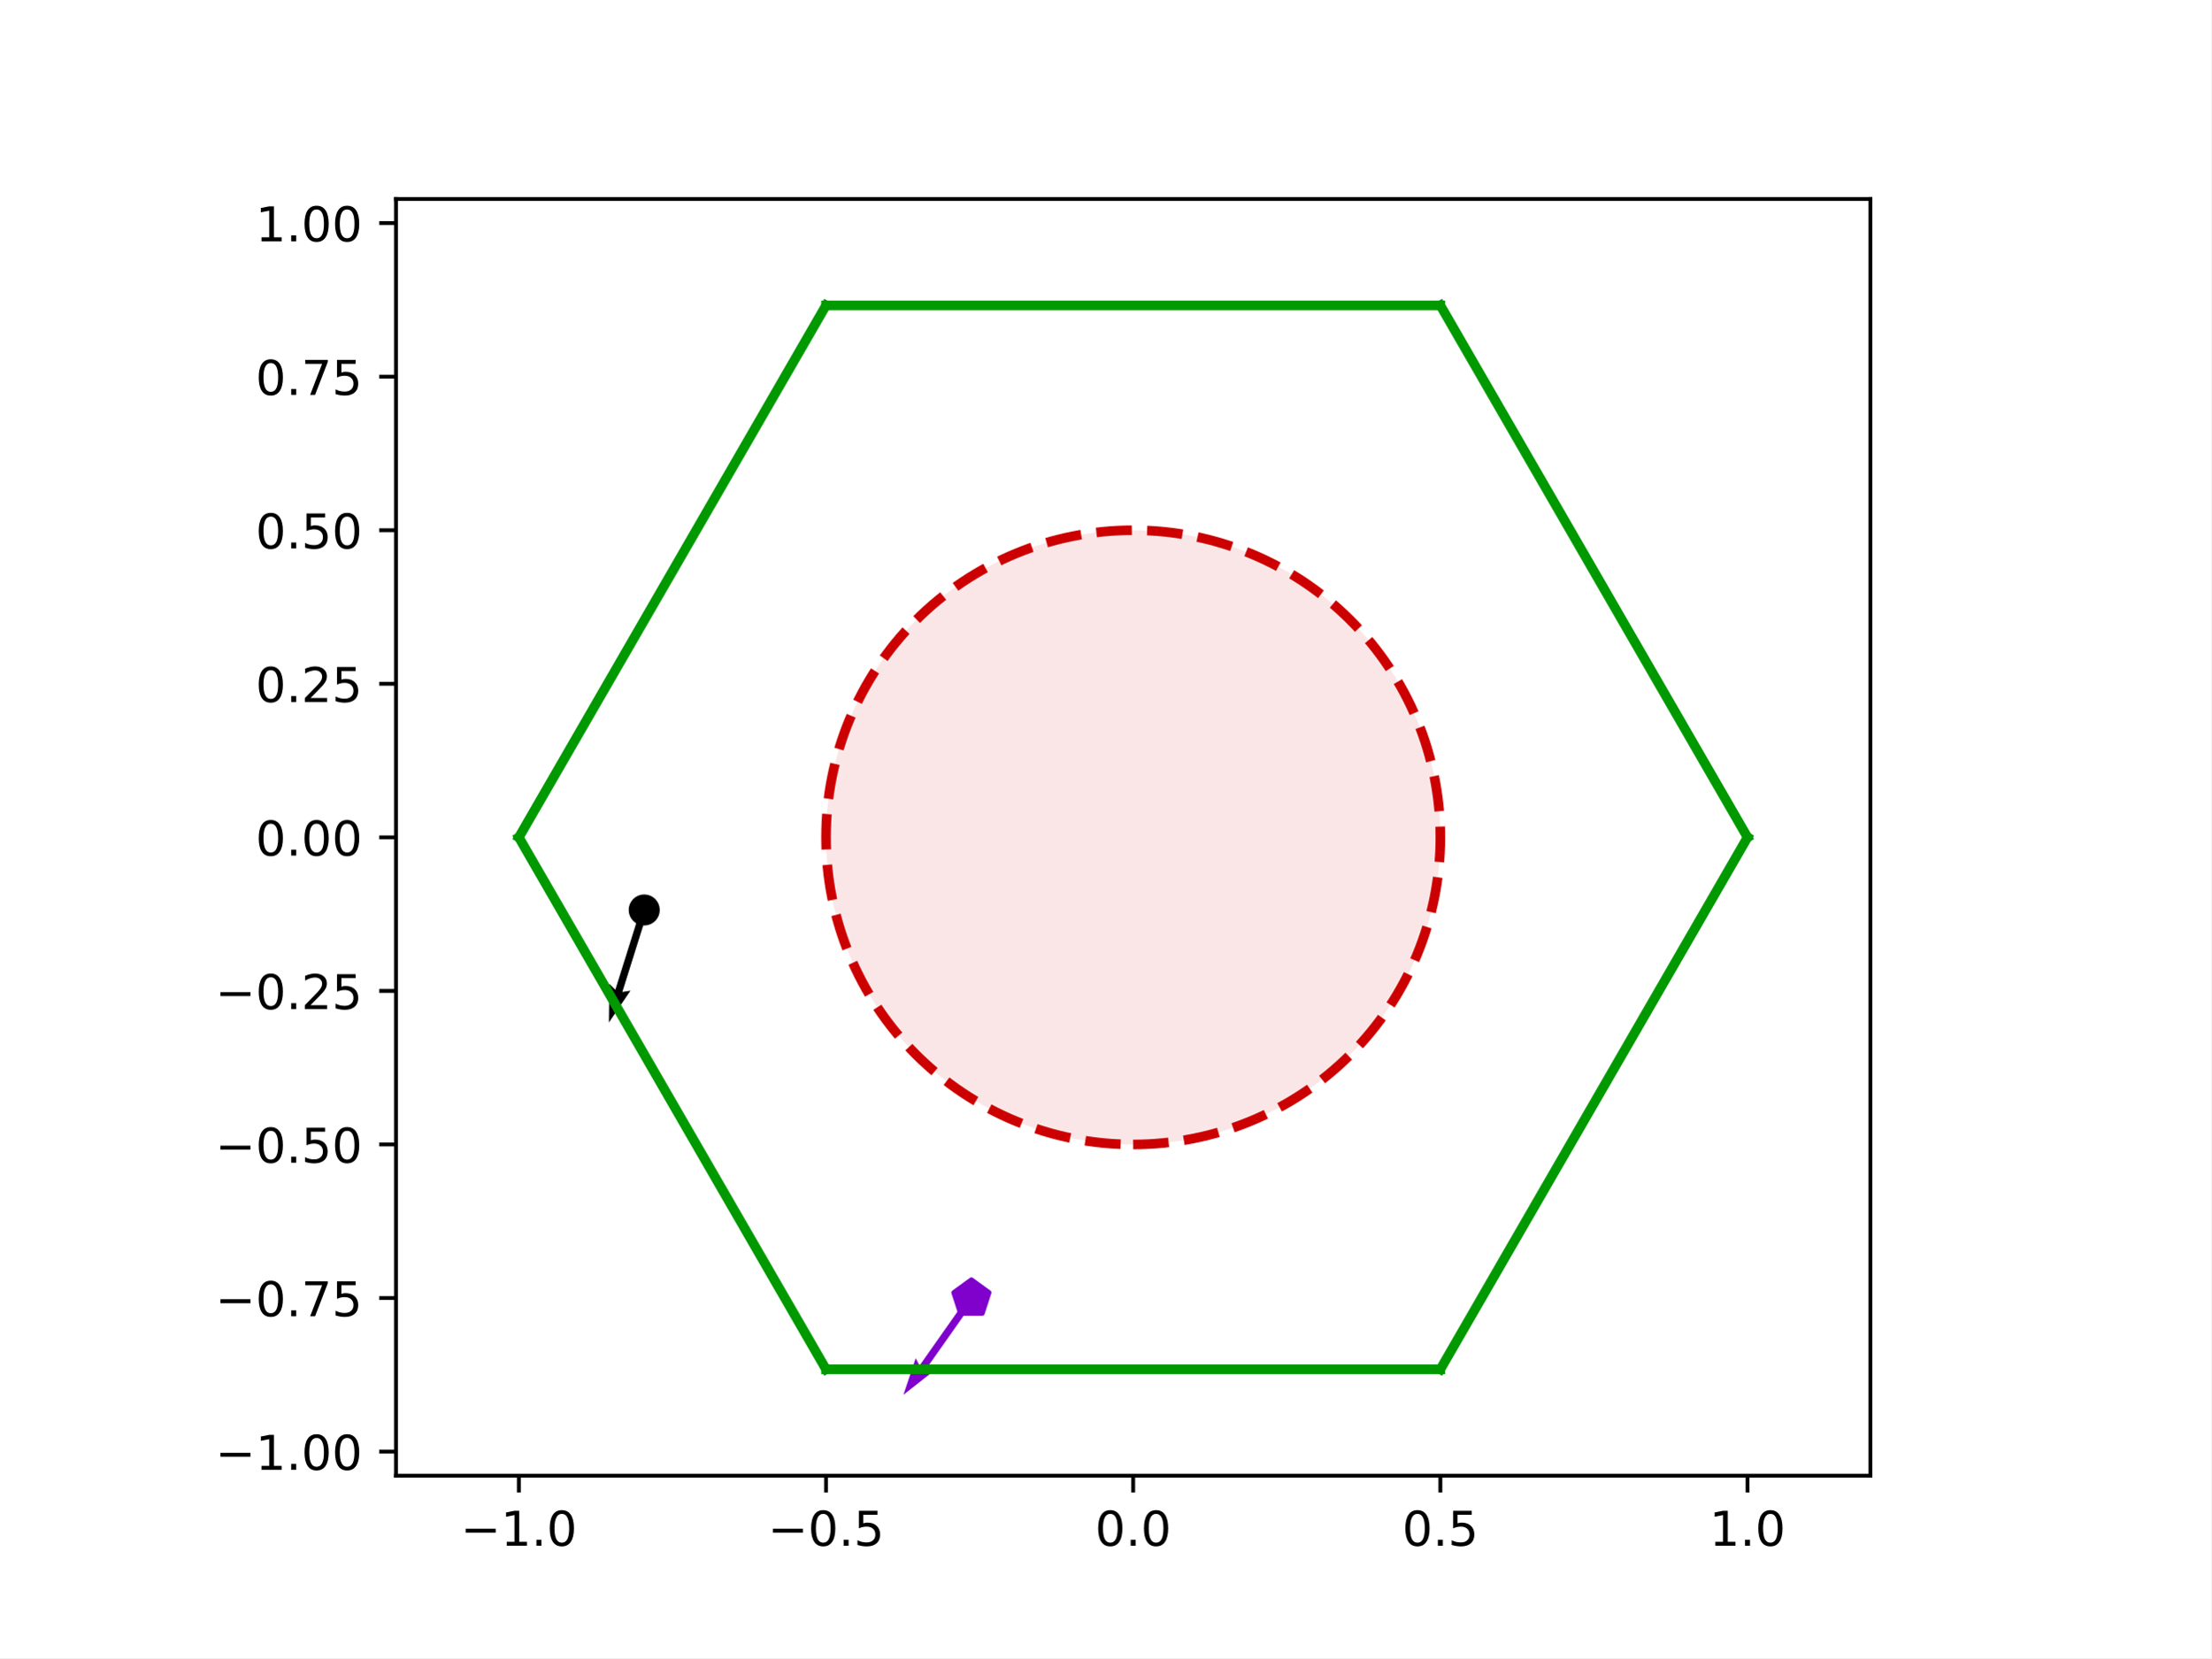
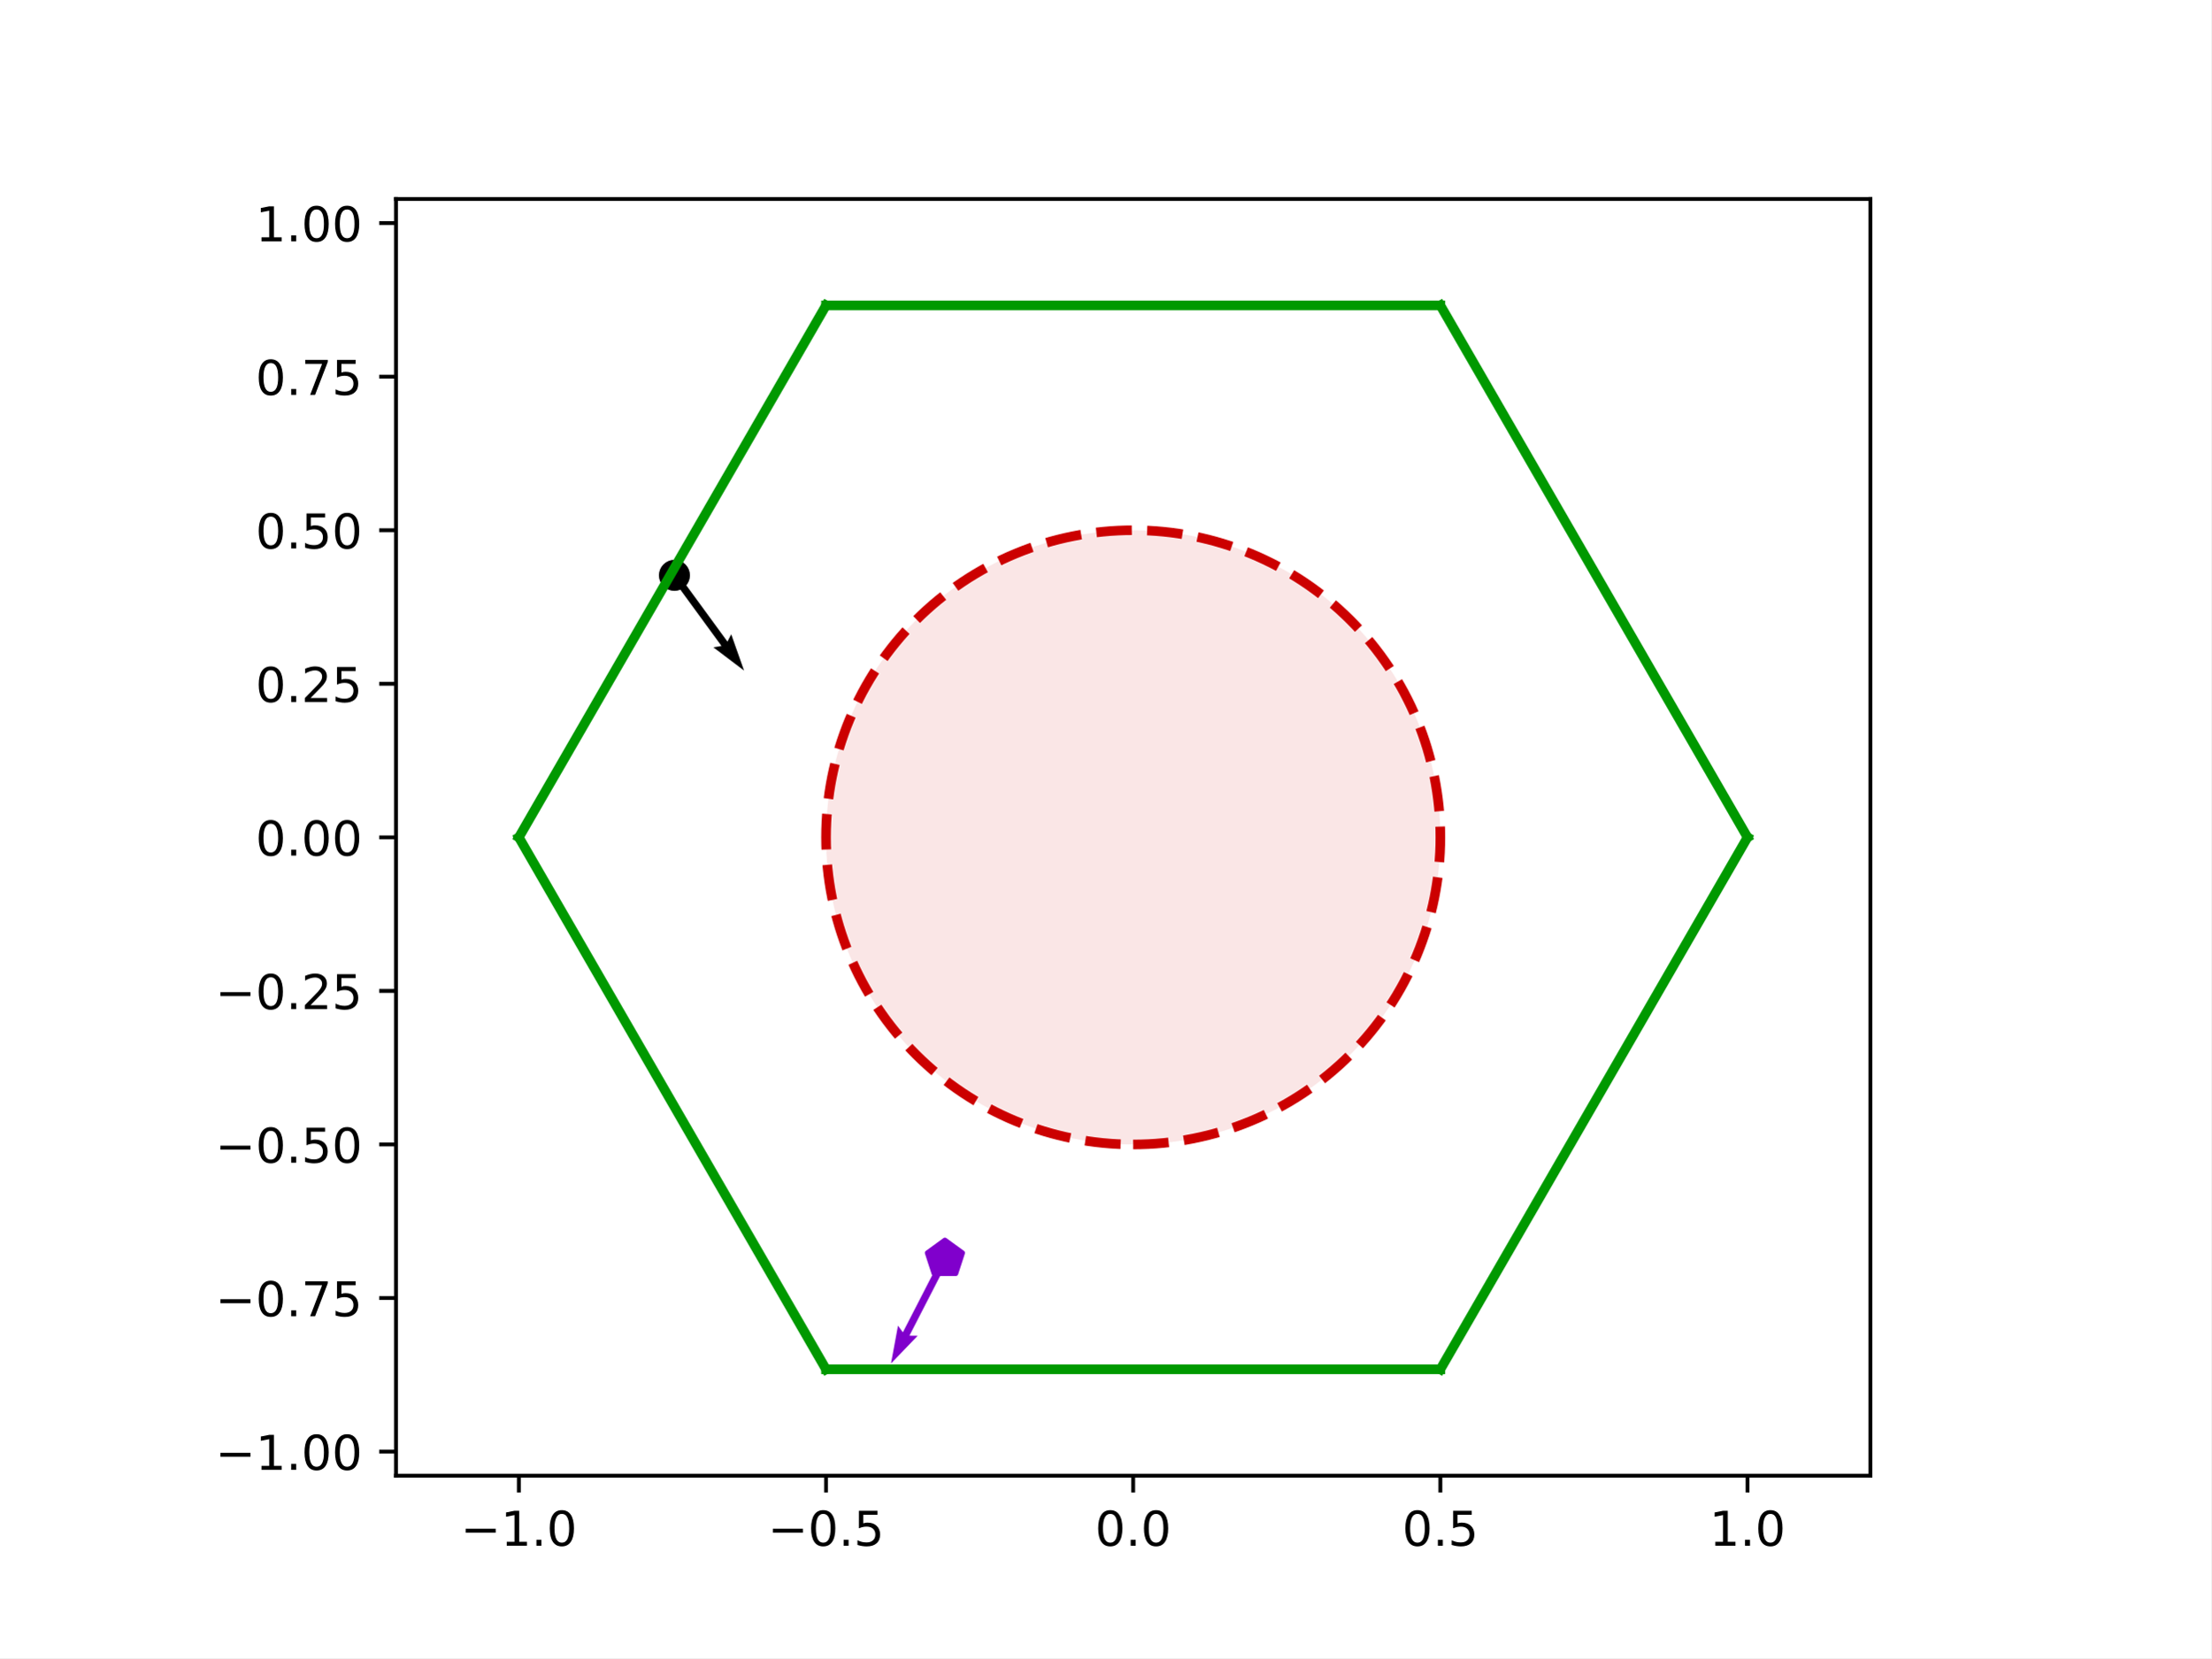
<svg xmlns="http://www.w3.org/2000/svg" xmlns:xlink="http://www.w3.org/1999/xlink" height="345.6pt" version="1.1" viewBox="0 0 460.8 345.6" width="460.8pt">
  <defs>
    <style type="text/css">
*{stroke-linecap:butt;stroke-linejoin:round;}
  </style>
  </defs>
  <g id="figure_1">
    <g id="patch_1">
      <path d="M 0 345.6  L 460.8 345.6  L 460.8 0  L 0 0  z " style="fill:#ffffff;" />
    </g>
    <g id="axes_1">
      <g id="patch_2">
        <path d="M 82.52 307.584  L 389.8 307.584  L 389.8 41.472  L 82.52 41.472  z " style="fill:#ffffff;" />
      </g>
      <g id="PathCollection_1">
        <defs>
-           <path d="M 0 2.739  C 0.726 2.739 1.423 2.45 1.936 1.936  C 2.45 1.423 2.739 0.726 2.739 0  C 2.739 -0.726 2.45 -1.423 1.936 -1.936  C 1.423 -2.45 0.726 -2.739 0 -2.739  C -0.726 -2.739 -1.423 -2.45 -1.936 -1.936  C -2.45 -1.423 -2.739 -0.726 -2.739 0  C -2.739 0.726 -2.45 1.423 -1.936 1.936  C -1.423 2.45 -0.726 2.739 0 2.739  z " id="m2e12f38a99" style="stroke:#000000;" />
+           <path d="M 0 2.739  C 0.726 2.739 1.423 2.45 1.936 1.936  C 2.45 1.423 2.739 0.726 2.739 0  C 2.739 -0.726 2.45 -1.423 1.936 -1.936  C 1.423 -2.45 0.726 -2.739 0 -2.739  C -0.726 -2.739 -1.423 -2.45 -1.936 -1.936  C -2.45 -1.423 -2.739 -0.726 -2.739 0  C -2.739 0.726 -2.45 1.423 -1.936 1.936  C -1.423 2.45 -0.726 2.739 0 2.739  z " id="m27a794f623" style="stroke:#000000;" />
        </defs>
-         <g clip-path="url(#p66f85e1ceb)">
-           <use style="stroke:#000000;" x="134.254" xlink:href="#m2e12f38a99" y="189.667" />
+         <g clip-path="url(#p1b6551700c)">
+           <use style="stroke:#000000;" x="140.552" xlink:href="#m27a794f623" y="119.917" />
        </g>
      </g>
      <g id="Quiver_1">
-         <path clip-path="url(#p66f85e1ceb)" d="M 134.987 189.897  L 129.696 206.755  L 131.392 206.482  L 126.892 213.121  L 126.994 205.102  L 128.23 206.295  L 133.521 189.437  L 134.987 189.897  " />
+         <path clip-path="url(#p1b6551700c)" d="M 141.172 119.463  L 151.598 133.728  L 152.385 132.201  L 155.057 139.763  L 148.663 134.921  L 150.357 134.635  L 139.932 120.37  L 141.172 119.463  " />
      </g>
      <g id="PathCollection_2">
        <defs>
-           <path d="M 0 -3.873  L -3.683 -1.197  L -2.276 3.133  L 2.276 3.133  L 3.683 -1.197  z " id="m6034bbb8e8" style="stroke:#8000cc;" />
+           <path d="M 0 -3.873  L -3.683 -1.197  L -2.276 3.133  L 2.276 3.133  L 3.683 -1.197  z " id="m21caa69a2a" style="stroke:#8000cc;" />
        </defs>
-         <g clip-path="url(#p66f85e1ceb)">
-           <use style="fill:#8000cc;stroke:#8000cc;" x="202.438" xlink:href="#m6034bbb8e8" y="270.614" />
+         <g clip-path="url(#p1b6551700c)">
+           <use style="fill:#8000cc;stroke:#8000cc;" x="196.92" xlink:href="#m21caa69a2a" y="262.334" />
        </g>
      </g>
      <g id="Quiver_2">
-         <path clip-path="url(#p66f85e1ceb)" d="M 203.066 271.056  L 192.892 285.501  L 194.59 285.758  L 188.283 290.711  L 190.822 283.104  L 191.636 284.617  L 201.81 270.172  L 203.066 271.056  " style="fill:#8000cc;" />
+         <path clip-path="url(#p1b6551700c)" d="M 197.604 262.686  L 189.525 278.399  L 191.243 278.419  L 185.681 284.197  L 187.144 276.311  L 188.159 277.697  L 196.237 261.983  L 197.604 262.686  " style="fill:#8000cc;" />
      </g>
      <g id="patch_3">
-         <path clip-path="url(#p66f85e1ceb)" d="M 236.16 238.545  C 253.137 238.545 269.422 231.799 281.427 219.795  C 293.431 207.79 300.177 191.505 300.177 174.528  C 300.177 157.551 293.431 141.266 281.427 129.261  C 269.422 117.257 253.137 110.511 236.16 110.511  C 219.183 110.511 202.898 117.257 190.893 129.261  C 178.889 141.266 172.143 157.551 172.143 174.528  C 172.143 191.505 178.889 207.79 190.893 219.795  C 202.898 231.799 219.183 238.545 236.16 238.545  z " style="fill:#cc0000;fill-opacity:0.1;stroke:#cc0000;stroke-dasharray:7.4,3.2;stroke-dashoffset:0;stroke-linejoin:miter;stroke-width:2;" />
+         <path clip-path="url(#p1b6551700c)" d="M 236.16 238.545  C 253.137 238.545 269.422 231.799 281.427 219.795  C 293.431 207.79 300.177 191.505 300.177 174.528  C 300.177 157.551 293.431 141.266 281.427 129.261  C 269.422 117.257 253.137 110.511 236.16 110.511  C 219.183 110.511 202.898 117.257 190.893 129.261  C 178.889 141.266 172.143 157.551 172.143 174.528  C 172.143 191.505 178.889 207.79 190.893 219.795  C 202.898 231.799 219.183 238.545 236.16 238.545  z " style="fill:#cc0000;fill-opacity:0.1;stroke:#cc0000;stroke-dasharray:7.4,3.2;stroke-dashoffset:0;stroke-linejoin:miter;stroke-width:2;" />
      </g>
      <g id="matplotlib.axis_1">
        <g id="xtick_1">
          <g id="line2d_1">
            <defs>
-               <path d="M 0 0  L 0 3.5  " id="m512d0960d0" style="stroke:#000000;stroke-width:0.8;" />
-             </defs>
-             <g>
-               <use style="stroke:#000000;stroke-width:0.8;" x="108.127" xlink:href="#m512d0960d0" y="307.584" />
+               <path d="M 0 0  L 0 3.5  " id="m4a8ca436a1" style="stroke:#000000;stroke-width:0.8;" />
+             </defs>
+             <g>
+               <use style="stroke:#000000;stroke-width:0.8;" x="108.127" xlink:href="#m4a8ca436a1" y="307.584" />
            </g>
          </g>
          <g id="text_1">
            <defs>
              <path d="M 10.594 35.5  L 73.188 35.5  L 73.188 27.203  L 10.594 27.203  z " id="DejaVuSans-2212" />
              <path d="M 12.406 8.297  L 28.516 8.297  L 28.516 63.922  L 10.984 60.406  L 10.984 69.391  L 28.422 72.906  L 38.281 72.906  L 38.281 8.297  L 54.391 8.297  L 54.391 0  L 12.406 0  z " id="DejaVuSans-31" />
              <path d="M 10.688 12.406  L 21 12.406  L 21 0  L 10.688 0  z " id="DejaVuSans-2e" />
              <path d="M 31.781 66.406  Q 24.172 66.406 20.328 58.906  Q 16.5 51.422 16.5 36.375  Q 16.5 21.391 20.328 13.891  Q 24.172 6.391 31.781 6.391  Q 39.453 6.391 43.281 13.891  Q 47.125 21.391 47.125 36.375  Q 47.125 51.422 43.281 58.906  Q 39.453 66.406 31.781 66.406  z M 31.781 74.219  Q 44.047 74.219 50.516 64.516  Q 56.984 54.828 56.984 36.375  Q 56.984 17.969 50.516 8.266  Q 44.047 -1.422 31.781 -1.422  Q 19.531 -1.422 13.062 8.266  Q 6.594 17.969 6.594 36.375  Q 6.594 54.828 13.062 64.516  Q 19.531 74.219 31.781 74.219  z " id="DejaVuSans-30" />
            </defs>
            <g transform="translate(95.9854 322.1824)scale(0.1 -0.1)">
              <use xlink:href="#DejaVuSans-2212" />
              <use x="83.789" xlink:href="#DejaVuSans-31" />
              <use x="147.412" xlink:href="#DejaVuSans-2e" />
              <use x="179.199" xlink:href="#DejaVuSans-30" />
            </g>
          </g>
        </g>
        <g id="xtick_2">
          <g id="line2d_2">
            <g>
-               <use style="stroke:#000000;stroke-width:0.8;" x="172.143" xlink:href="#m512d0960d0" y="307.584" />
+               <use style="stroke:#000000;stroke-width:0.8;" x="172.143" xlink:href="#m4a8ca436a1" y="307.584" />
            </g>
          </g>
          <g id="text_2">
            <defs>
              <path d="M 10.797 72.906  L 49.516 72.906  L 49.516 64.594  L 19.828 64.594  L 19.828 46.734  Q 21.969 47.469 24.109 47.828  Q 26.266 48.188 28.422 48.188  Q 40.625 48.188 47.75 41.5  Q 54.891 34.812 54.891 23.391  Q 54.891 11.625 47.562 5.094  Q 40.234 -1.422 26.906 -1.422  Q 22.312 -1.422 17.547 -0.641  Q 12.797 0.141 7.719 1.703  L 7.719 11.625  Q 12.109 9.234 16.797 8.062  Q 21.484 6.891 26.703 6.891  Q 35.156 6.891 40.078 11.328  Q 45.016 15.766 45.016 23.391  Q 45.016 31 40.078 35.438  Q 35.156 39.891 26.703 39.891  Q 22.75 39.891 18.812 39.016  Q 14.891 38.141 10.797 36.281  z " id="DejaVuSans-35" />
            </defs>
            <g transform="translate(160.002 322.1824)scale(0.1 -0.1)">
              <use xlink:href="#DejaVuSans-2212" />
              <use x="83.789" xlink:href="#DejaVuSans-30" />
              <use x="147.412" xlink:href="#DejaVuSans-2e" />
              <use x="179.199" xlink:href="#DejaVuSans-35" />
            </g>
          </g>
        </g>
        <g id="xtick_3">
          <g id="line2d_3">
            <g>
-               <use style="stroke:#000000;stroke-width:0.8;" x="236.16" xlink:href="#m512d0960d0" y="307.584" />
+               <use style="stroke:#000000;stroke-width:0.8;" x="236.16" xlink:href="#m4a8ca436a1" y="307.584" />
            </g>
          </g>
          <g id="text_3">
            <g transform="translate(228.2084 322.1824)scale(0.1 -0.1)">
              <use xlink:href="#DejaVuSans-30" />
              <use x="63.623" xlink:href="#DejaVuSans-2e" />
              <use x="95.41" xlink:href="#DejaVuSans-30" />
            </g>
          </g>
        </g>
        <g id="xtick_4">
          <g id="line2d_4">
            <g>
-               <use style="stroke:#000000;stroke-width:0.8;" x="300.177" xlink:href="#m512d0960d0" y="307.584" />
+               <use style="stroke:#000000;stroke-width:0.8;" x="300.177" xlink:href="#m4a8ca436a1" y="307.584" />
            </g>
          </g>
          <g id="text_4">
            <g transform="translate(292.225 322.1824)scale(0.1 -0.1)">
              <use xlink:href="#DejaVuSans-30" />
              <use x="63.623" xlink:href="#DejaVuSans-2e" />
              <use x="95.41" xlink:href="#DejaVuSans-35" />
            </g>
          </g>
        </g>
        <g id="xtick_5">
          <g id="line2d_5">
            <g>
-               <use style="stroke:#000000;stroke-width:0.8;" x="364.193" xlink:href="#m512d0960d0" y="307.584" />
+               <use style="stroke:#000000;stroke-width:0.8;" x="364.193" xlink:href="#m4a8ca436a1" y="307.584" />
            </g>
          </g>
          <g id="text_5">
            <g transform="translate(356.2416 322.1824)scale(0.1 -0.1)">
              <use xlink:href="#DejaVuSans-31" />
              <use x="63.623" xlink:href="#DejaVuSans-2e" />
              <use x="95.41" xlink:href="#DejaVuSans-30" />
            </g>
          </g>
        </g>
      </g>
      <g id="matplotlib.axis_2">
        <g id="ytick_1">
          <g id="line2d_6">
            <defs>
-               <path d="M 0 0  L -3.5 0  " id="m6f294158bf" style="stroke:#000000;stroke-width:0.8;" />
-             </defs>
-             <g>
-               <use style="stroke:#000000;stroke-width:0.8;" x="82.52" xlink:href="#m6f294158bf" y="302.561" />
+               <path d="M 0 0  L -3.5 0  " id="mb818ab207f" style="stroke:#000000;stroke-width:0.8;" />
+             </defs>
+             <g>
+               <use style="stroke:#000000;stroke-width:0.8;" x="82.52" xlink:href="#mb818ab207f" y="302.561" />
            </g>
          </g>
          <g id="text_6">
            <g transform="translate(44.87485 306.3604)scale(0.1 -0.1)">
              <use xlink:href="#DejaVuSans-2212" />
              <use x="83.789" xlink:href="#DejaVuSans-31" />
              <use x="147.412" xlink:href="#DejaVuSans-2e" />
              <use x="179.199" xlink:href="#DejaVuSans-30" />
              <use x="242.822" xlink:href="#DejaVuSans-30" />
            </g>
          </g>
        </g>
        <g id="ytick_2">
          <g id="line2d_7">
            <g>
-               <use style="stroke:#000000;stroke-width:0.8;" x="82.52" xlink:href="#m6f294158bf" y="270.553" />
+               <use style="stroke:#000000;stroke-width:0.8;" x="82.52" xlink:href="#mb818ab207f" y="270.553" />
            </g>
          </g>
          <g id="text_7">
            <defs>
              <path d="M 8.203 72.906  L 55.078 72.906  L 55.078 68.703  L 28.609 0  L 18.312 0  L 43.219 64.594  L 8.203 64.594  z " id="DejaVuSans-37" />
            </defs>
            <g transform="translate(44.87485 274.3521)scale(0.1 -0.1)">
              <use xlink:href="#DejaVuSans-2212" />
              <use x="83.789" xlink:href="#DejaVuSans-30" />
              <use x="147.412" xlink:href="#DejaVuSans-2e" />
              <use x="179.199" xlink:href="#DejaVuSans-37" />
              <use x="242.822" xlink:href="#DejaVuSans-35" />
            </g>
          </g>
        </g>
        <g id="ytick_3">
          <g id="line2d_8">
            <g>
-               <use style="stroke:#000000;stroke-width:0.8;" x="82.52" xlink:href="#m6f294158bf" y="238.545" />
+               <use style="stroke:#000000;stroke-width:0.8;" x="82.52" xlink:href="#mb818ab207f" y="238.545" />
            </g>
          </g>
          <g id="text_8">
            <g transform="translate(44.87485 242.3438)scale(0.1 -0.1)">
              <use xlink:href="#DejaVuSans-2212" />
              <use x="83.789" xlink:href="#DejaVuSans-30" />
              <use x="147.412" xlink:href="#DejaVuSans-2e" />
              <use x="179.199" xlink:href="#DejaVuSans-35" />
              <use x="242.822" xlink:href="#DejaVuSans-30" />
            </g>
          </g>
        </g>
        <g id="ytick_4">
          <g id="line2d_9">
            <g>
-               <use style="stroke:#000000;stroke-width:0.8;" x="82.52" xlink:href="#m6f294158bf" y="206.536" />
+               <use style="stroke:#000000;stroke-width:0.8;" x="82.52" xlink:href="#mb818ab207f" y="206.536" />
            </g>
          </g>
          <g id="text_9">
            <defs>
              <path d="M 19.188 8.297  L 53.609 8.297  L 53.609 0  L 7.328 0  L 7.328 8.297  Q 12.938 14.109 22.625 23.891  Q 32.328 33.688 34.812 36.531  Q 39.547 41.844 41.422 45.531  Q 43.312 49.219 43.312 52.781  Q 43.312 58.594 39.234 62.25  Q 35.156 65.922 28.609 65.922  Q 23.969 65.922 18.812 64.312  Q 13.672 62.703 7.812 59.422  L 7.812 69.391  Q 13.766 71.781 18.938 73  Q 24.125 74.219 28.422 74.219  Q 39.75 74.219 46.484 68.547  Q 53.219 62.891 53.219 53.422  Q 53.219 48.922 51.531 44.891  Q 49.859 40.875 45.406 35.406  Q 44.188 33.984 37.641 27.219  Q 31.109 20.453 19.188 8.297  z " id="DejaVuSans-32" />
            </defs>
            <g transform="translate(44.87485 210.3355)scale(0.1 -0.1)">
              <use xlink:href="#DejaVuSans-2212" />
              <use x="83.789" xlink:href="#DejaVuSans-30" />
              <use x="147.412" xlink:href="#DejaVuSans-2e" />
              <use x="179.199" xlink:href="#DejaVuSans-32" />
              <use x="242.822" xlink:href="#DejaVuSans-35" />
            </g>
          </g>
        </g>
        <g id="ytick_5">
          <g id="line2d_10">
            <g>
-               <use style="stroke:#000000;stroke-width:0.8;" x="82.52" xlink:href="#m6f294158bf" y="174.528" />
+               <use style="stroke:#000000;stroke-width:0.8;" x="82.52" xlink:href="#mb818ab207f" y="174.528" />
            </g>
          </g>
          <g id="text_10">
            <g transform="translate(53.25454 178.3272)scale(0.1 -0.1)">
              <use xlink:href="#DejaVuSans-30" />
              <use x="63.623" xlink:href="#DejaVuSans-2e" />
              <use x="95.41" xlink:href="#DejaVuSans-30" />
              <use x="159.033" xlink:href="#DejaVuSans-30" />
            </g>
          </g>
        </g>
        <g id="ytick_6">
          <g id="line2d_11">
            <g>
-               <use style="stroke:#000000;stroke-width:0.8;" x="82.52" xlink:href="#m6f294158bf" y="142.52" />
+               <use style="stroke:#000000;stroke-width:0.8;" x="82.52" xlink:href="#mb818ab207f" y="142.52" />
            </g>
          </g>
          <g id="text_11">
            <g transform="translate(53.25454 146.3189)scale(0.1 -0.1)">
              <use xlink:href="#DejaVuSans-30" />
              <use x="63.623" xlink:href="#DejaVuSans-2e" />
              <use x="95.41" xlink:href="#DejaVuSans-32" />
              <use x="159.033" xlink:href="#DejaVuSans-35" />
            </g>
          </g>
        </g>
        <g id="ytick_7">
          <g id="line2d_12">
            <g>
-               <use style="stroke:#000000;stroke-width:0.8;" x="82.52" xlink:href="#m6f294158bf" y="110.511" />
+               <use style="stroke:#000000;stroke-width:0.8;" x="82.52" xlink:href="#mb818ab207f" y="110.511" />
            </g>
          </g>
          <g id="text_12">
            <g transform="translate(53.25454 114.3106)scale(0.1 -0.1)">
              <use xlink:href="#DejaVuSans-30" />
              <use x="63.623" xlink:href="#DejaVuSans-2e" />
              <use x="95.41" xlink:href="#DejaVuSans-35" />
              <use x="159.033" xlink:href="#DejaVuSans-30" />
            </g>
          </g>
        </g>
        <g id="ytick_8">
          <g id="line2d_13">
            <g>
-               <use style="stroke:#000000;stroke-width:0.8;" x="82.52" xlink:href="#m6f294158bf" y="78.503" />
+               <use style="stroke:#000000;stroke-width:0.8;" x="82.52" xlink:href="#mb818ab207f" y="78.503" />
            </g>
          </g>
          <g id="text_13">
            <g transform="translate(53.25454 82.30232)scale(0.1 -0.1)">
              <use xlink:href="#DejaVuSans-30" />
              <use x="63.623" xlink:href="#DejaVuSans-2e" />
              <use x="95.41" xlink:href="#DejaVuSans-37" />
              <use x="159.033" xlink:href="#DejaVuSans-35" />
            </g>
          </g>
        </g>
        <g id="ytick_9">
          <g id="line2d_14">
            <g>
-               <use style="stroke:#000000;stroke-width:0.8;" x="82.52" xlink:href="#m6f294158bf" y="46.495" />
+               <use style="stroke:#000000;stroke-width:0.8;" x="82.52" xlink:href="#mb818ab207f" y="46.495" />
            </g>
          </g>
          <g id="text_14">
            <g transform="translate(53.25454 50.29402)scale(0.1 -0.1)">
              <use xlink:href="#DejaVuSans-31" />
              <use x="63.623" xlink:href="#DejaVuSans-2e" />
              <use x="95.41" xlink:href="#DejaVuSans-30" />
              <use x="159.033" xlink:href="#DejaVuSans-30" />
            </g>
          </g>
        </g>
      </g>
      <g id="line2d_15">
-         <path clip-path="url(#p66f85e1ceb)" d="M 300.177 63.648  L 172.143 63.648  " style="fill:none;stroke:#009900;stroke-linecap:square;stroke-width:2;" />
+         <path clip-path="url(#p1b6551700c)" d="M 300.177 63.648  L 172.143 63.648  " style="fill:none;stroke:#009900;stroke-linecap:square;stroke-width:2;" />
      </g>
      <g id="line2d_16">
-         <path clip-path="url(#p66f85e1ceb)" d="M 172.143 63.648  L 108.127 174.528  " style="fill:none;stroke:#009900;stroke-linecap:square;stroke-width:2;" />
+         <path clip-path="url(#p1b6551700c)" d="M 172.143 63.648  L 108.127 174.528  " style="fill:none;stroke:#009900;stroke-linecap:square;stroke-width:2;" />
      </g>
      <g id="line2d_17">
-         <path clip-path="url(#p66f85e1ceb)" d="M 108.127 174.528  L 172.143 285.408  " style="fill:none;stroke:#009900;stroke-linecap:square;stroke-width:2;" />
+         <path clip-path="url(#p1b6551700c)" d="M 108.127 174.528  L 172.143 285.408  " style="fill:none;stroke:#009900;stroke-linecap:square;stroke-width:2;" />
      </g>
      <g id="line2d_18">
-         <path clip-path="url(#p66f85e1ceb)" d="M 172.143 285.408  L 300.177 285.408  " style="fill:none;stroke:#009900;stroke-linecap:square;stroke-width:2;" />
+         <path clip-path="url(#p1b6551700c)" d="M 172.143 285.408  L 300.177 285.408  " style="fill:none;stroke:#009900;stroke-linecap:square;stroke-width:2;" />
      </g>
      <g id="line2d_19">
-         <path clip-path="url(#p66f85e1ceb)" d="M 300.177 285.408  L 364.193 174.528  " style="fill:none;stroke:#009900;stroke-linecap:square;stroke-width:2;" />
+         <path clip-path="url(#p1b6551700c)" d="M 300.177 285.408  L 364.193 174.528  " style="fill:none;stroke:#009900;stroke-linecap:square;stroke-width:2;" />
      </g>
      <g id="line2d_20">
-         <path clip-path="url(#p66f85e1ceb)" d="M 364.193 174.528  L 300.177 63.648  " style="fill:none;stroke:#009900;stroke-linecap:square;stroke-width:2;" />
+         <path clip-path="url(#p1b6551700c)" d="M 364.193 174.528  L 300.177 63.648  " style="fill:none;stroke:#009900;stroke-linecap:square;stroke-width:2;" />
      </g>
      <g id="patch_4">
        <path d="M 82.52 307.584  L 82.52 41.472  " style="fill:none;stroke:#000000;stroke-linecap:square;stroke-linejoin:miter;stroke-width:0.8;" />
      </g>
      <g id="patch_5">
        <path d="M 389.8 307.584  L 389.8 41.472  " style="fill:none;stroke:#000000;stroke-linecap:square;stroke-linejoin:miter;stroke-width:0.8;" />
      </g>
      <g id="patch_6">
        <path d="M 82.52 307.584  L 389.8 307.584  " style="fill:none;stroke:#000000;stroke-linecap:square;stroke-linejoin:miter;stroke-width:0.8;" />
      </g>
      <g id="patch_7">
        <path d="M 82.52 41.472  L 389.8 41.472  " style="fill:none;stroke:#000000;stroke-linecap:square;stroke-linejoin:miter;stroke-width:0.8;" />
      </g>
    </g>
  </g>
  <defs>
-     <clipPath id="p66f85e1ceb">
+     <clipPath id="p1b6551700c">
      <rect height="266.112" width="307.28" x="82.52" y="41.472" />
    </clipPath>
  </defs>
</svg>
